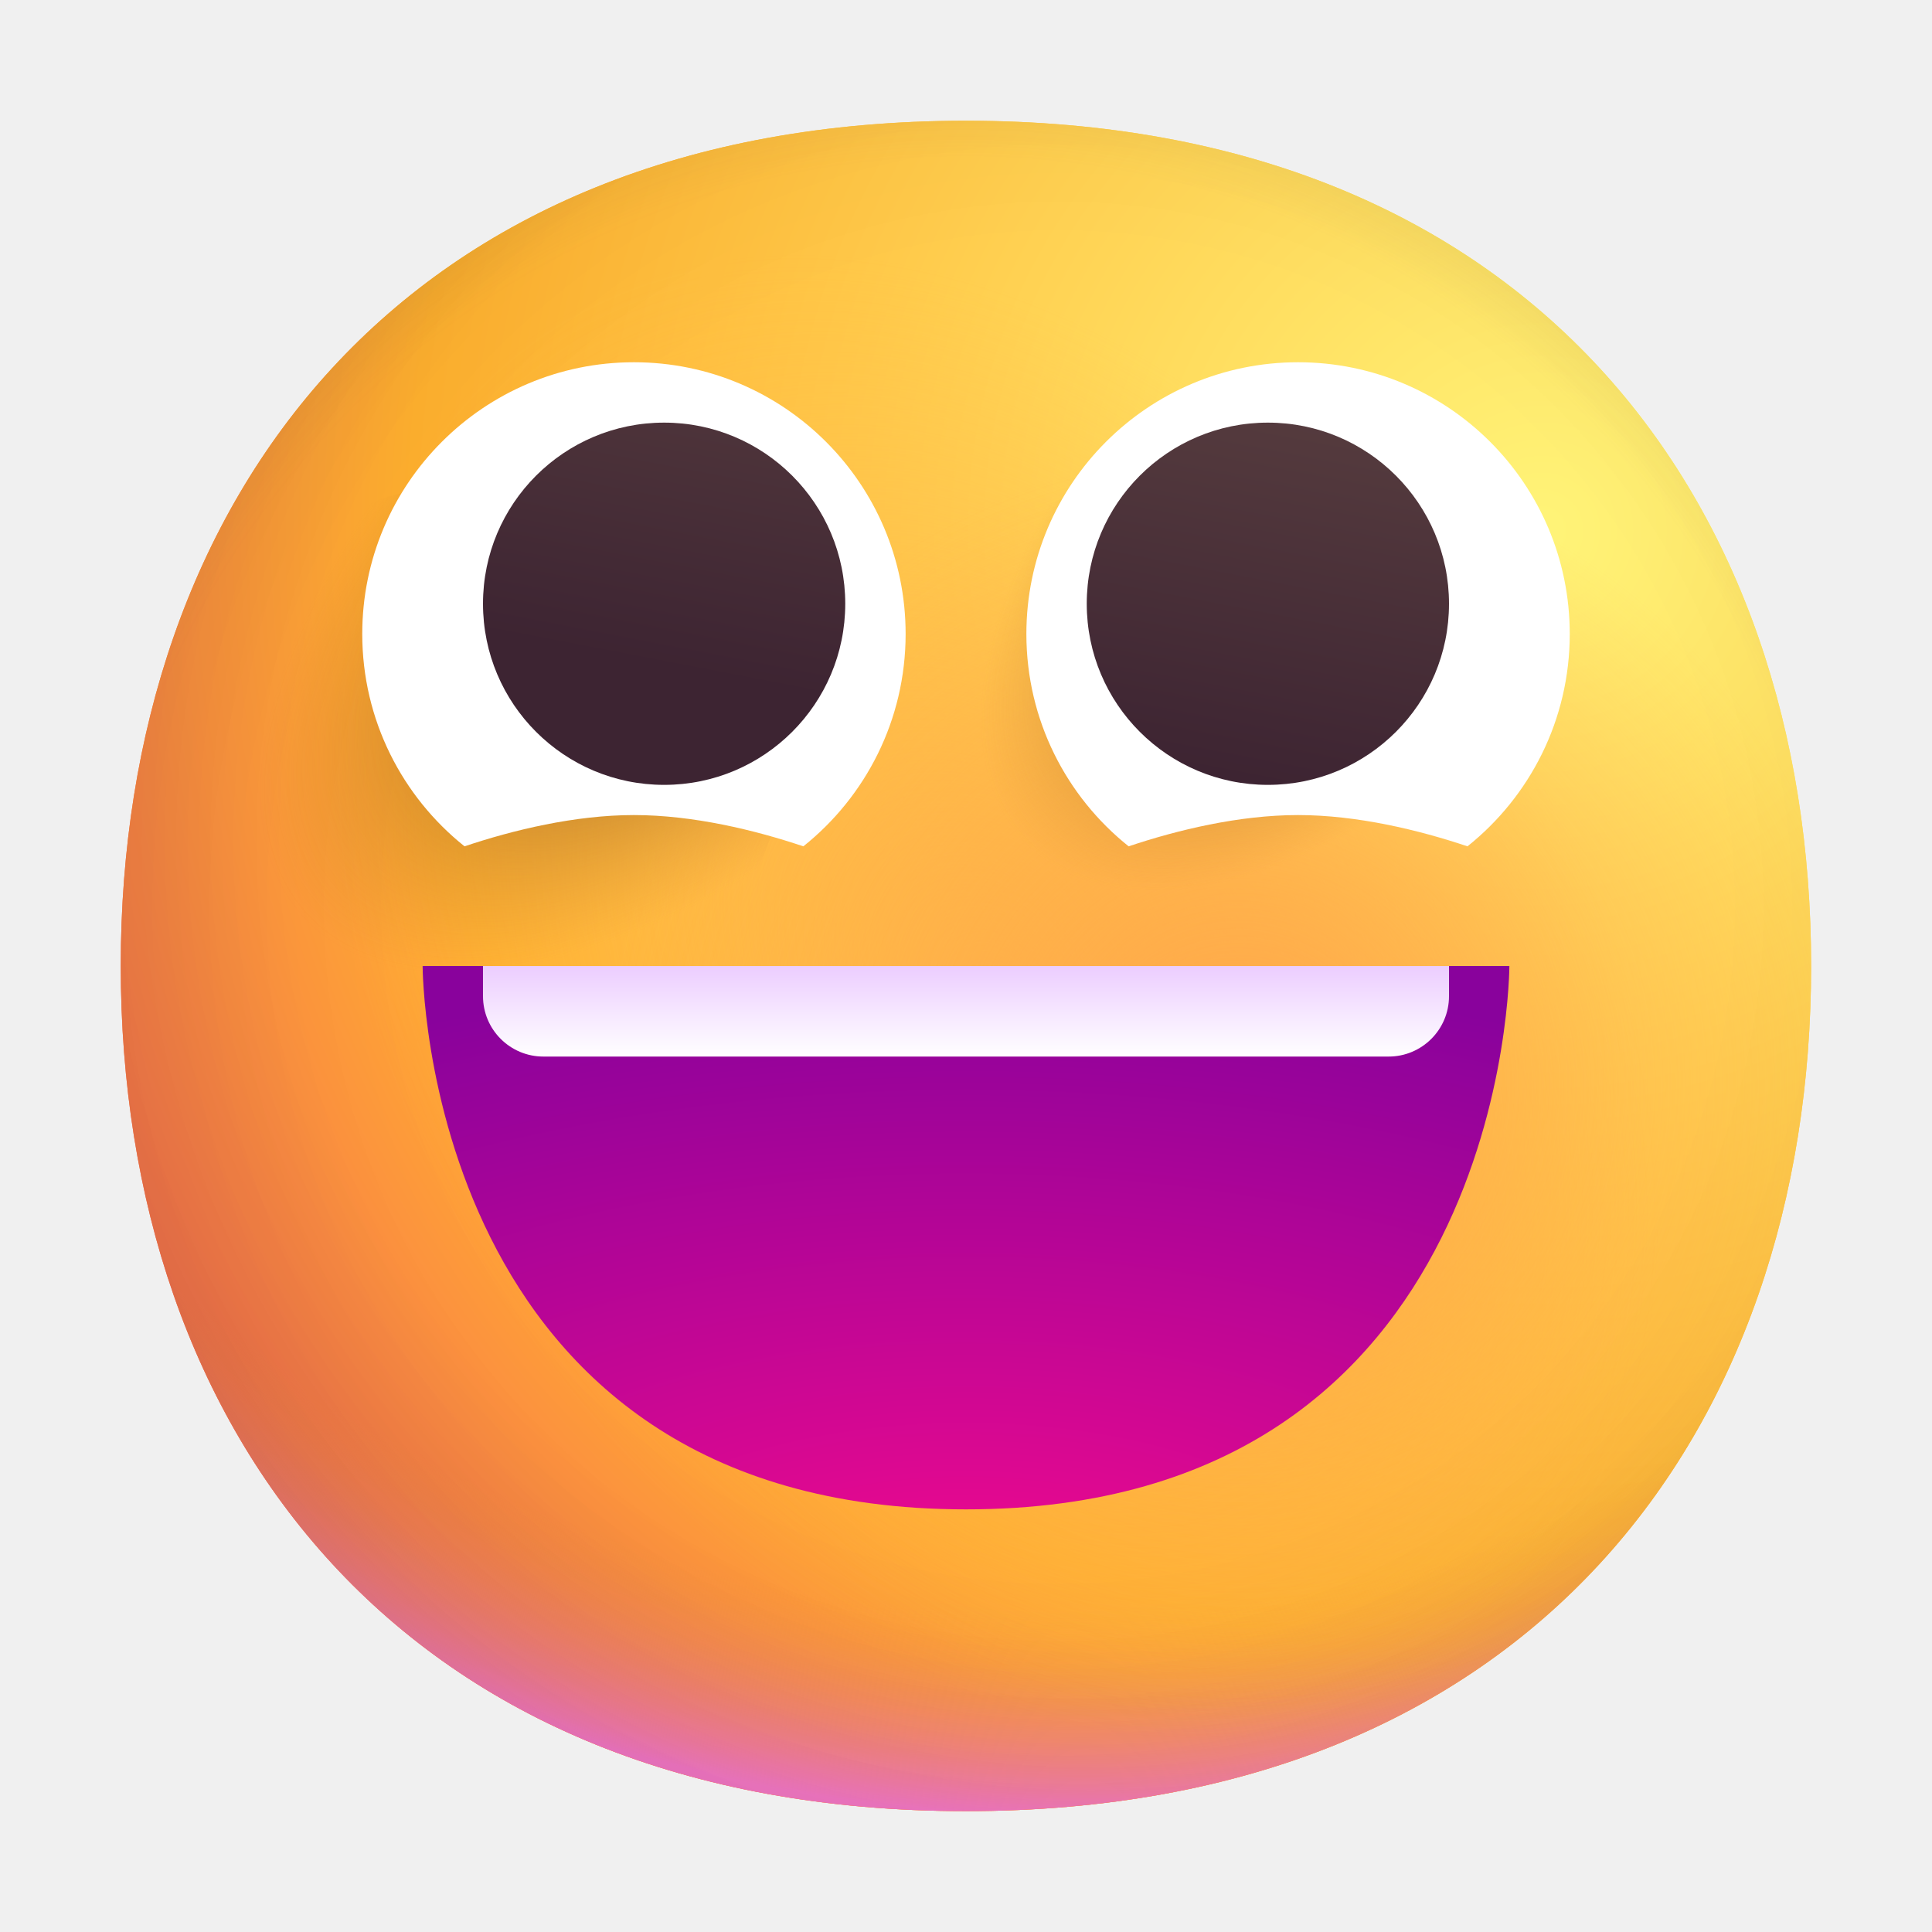
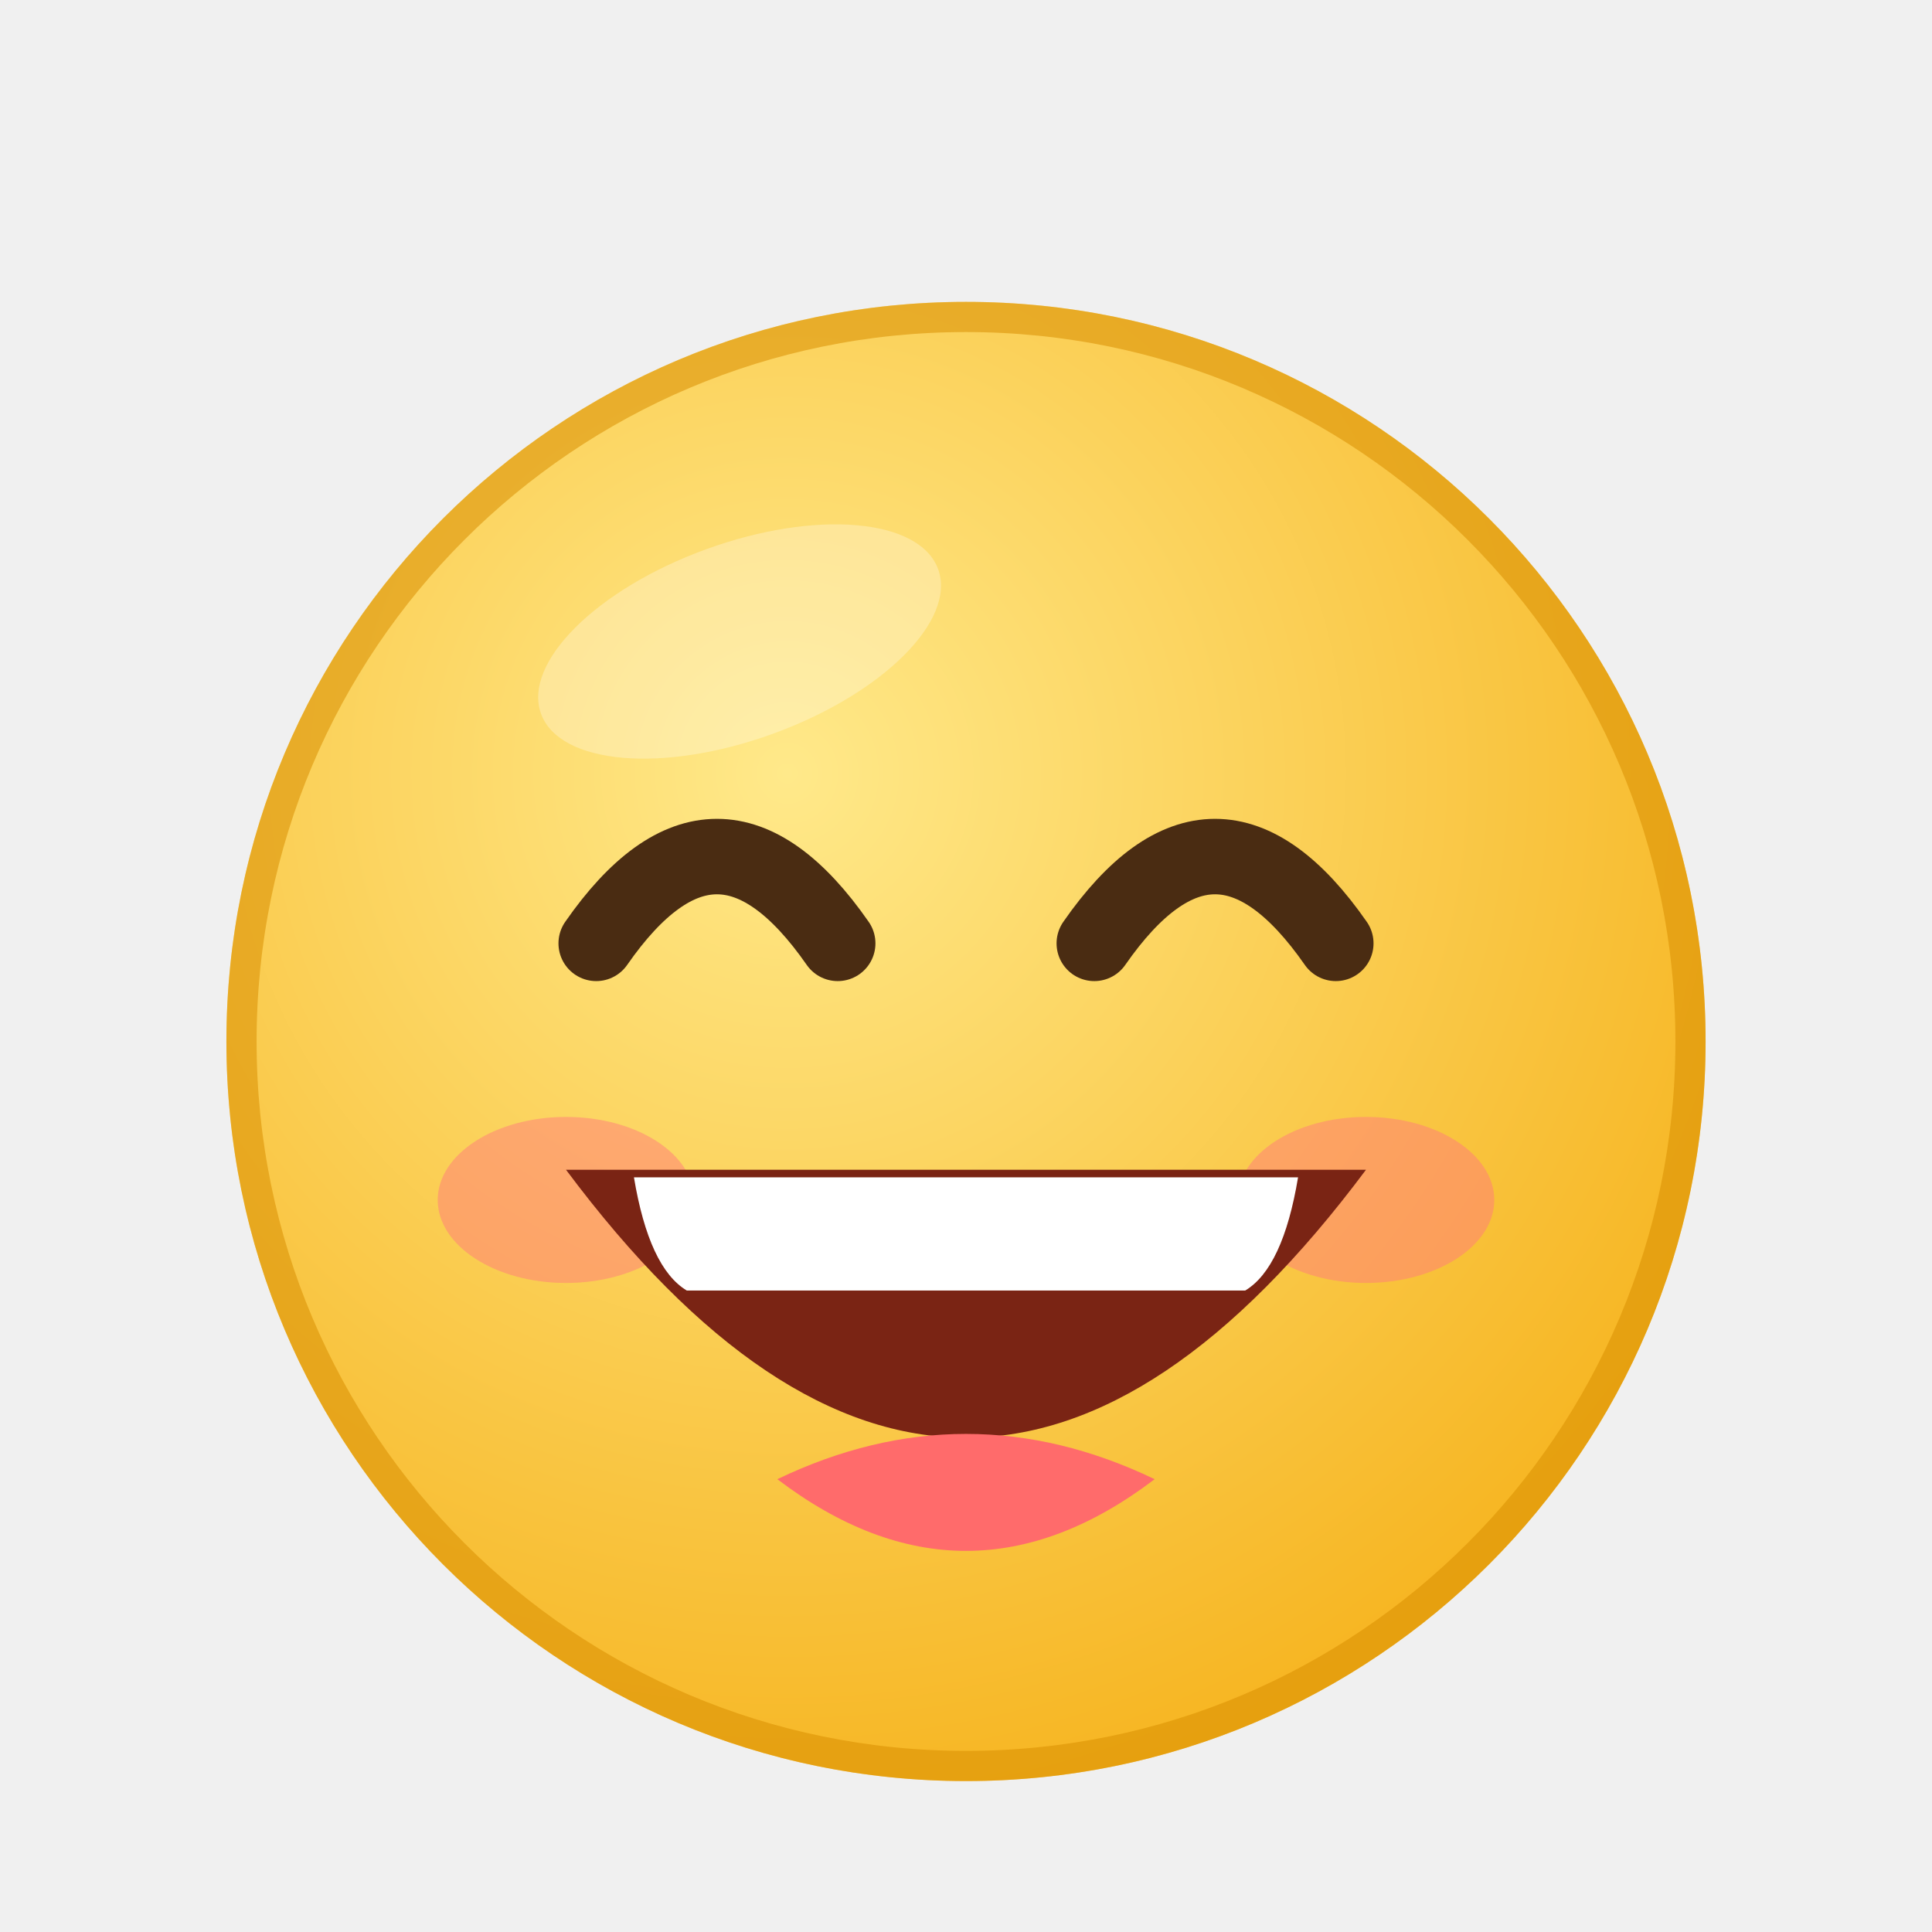
- <svg xmlns="http://www.w3.org/2000/svg" width="32" height="32" viewBox="0 0 32 32" fill="none">
-   <path d="M15.999 29.998C25.333 29.998 29.998 23.73 29.998 15.999C29.998 8.268 25.333 2 15.999 2C6.664 2 2 8.268 2 15.999C2 23.73 6.664 29.998 15.999 29.998Z" fill="url(#paint0_radial_19_42)" />
-   <path d="M15.999 29.998C25.333 29.998 29.998 23.73 29.998 15.999C29.998 8.268 25.333 2 15.999 2C6.664 2 2 8.268 2 15.999C2 23.73 6.664 29.998 15.999 29.998Z" fill="url(#paint1_radial_19_42)" />
-   <path d="M15.999 29.998C25.333 29.998 29.998 23.73 29.998 15.999C29.998 8.268 25.333 2 15.999 2C6.664 2 2 8.268 2 15.999C2 23.73 6.664 29.998 15.999 29.998Z" fill="url(#paint2_radial_19_42)" />
-   <path d="M15.999 29.998C25.333 29.998 29.998 23.73 29.998 15.999C29.998 8.268 25.333 2 15.999 2C6.664 2 2 8.268 2 15.999C2 23.73 6.664 29.998 15.999 29.998Z" fill="url(#paint3_radial_19_42)" fill-opacity="0.6" />
-   <path d="M15.999 29.998C25.333 29.998 29.998 23.73 29.998 15.999C29.998 8.268 25.333 2 15.999 2C6.664 2 2 8.268 2 15.999C2 23.73 6.664 29.998 15.999 29.998Z" fill="url(#paint4_radial_19_42)" />
-   <path d="M15.999 29.998C25.333 29.998 29.998 23.73 29.998 15.999C29.998 8.268 25.333 2 15.999 2C6.664 2 2 8.268 2 15.999C2 23.73 6.664 29.998 15.999 29.998Z" fill="url(#paint5_radial_19_42)" />
-   <path d="M15.999 29.998C25.333 29.998 29.998 23.73 29.998 15.999C29.998 8.268 25.333 2 15.999 2C6.664 2 2 8.268 2 15.999C2 23.73 6.664 29.998 15.999 29.998Z" fill="url(#paint6_radial_19_42)" />
-   <path d="M15.999 29.998C25.333 29.998 29.998 23.73 29.998 15.999C29.998 8.268 25.333 2 15.999 2C6.664 2 2 8.268 2 15.999C2 23.73 6.664 29.998 15.999 29.998Z" fill="url(#paint7_radial_19_42)" />
-   <ellipse cx="8" cy="12.5" rx="5" ry="4.5" fill="url(#paint8_radial_19_42)" />
-   <circle cx="19" cy="12" r="4" fill="url(#paint9_radial_19_42)" />
-   <path d="M15 10.5C15 11.924 14.339 13.193 13.306 14.018C12.503 13.748 11.477 13.5 10.5 13.5C9.523 13.5 8.497 13.748 7.694 14.018C6.661 13.193 6 11.924 6 10.5C6 8.015 8.015 6 10.5 6C12.985 6 15 8.015 15 10.5Z" fill="white" />
-   <path d="M26 10.5C26 11.924 25.339 13.193 24.306 14.018C23.503 13.748 22.477 13.5 21.5 13.5C20.523 13.5 19.497 13.748 18.694 14.018C17.661 13.193 17 11.924 17 10.5C17 8.015 19.015 6 21.5 6C23.985 6 26 8.015 26 10.5Z" fill="white" />
-   <path d="M11 13C12.657 13 14 11.657 14 10C14 8.343 12.657 7 11 7C9.343 7 8 8.343 8 10C8 11.657 9.343 13 11 13Z" fill="url(#paint10_linear_19_42)" />
-   <path d="M21 13C22.657 13 24 11.657 24 10C24 8.343 22.657 7 21 7C19.343 7 18 8.343 18 10C18 11.657 19.343 13 21 13Z" fill="url(#paint11_linear_19_42)" />
-   <path d="M16 25C7 25 7 16 7 16H25C25 16 25 25 16 25Z" fill="url(#paint12_radial_19_42)" />
-   <path d="M8 16.5V16H24V16.5C24 17.052 23.552 17.5 23 17.5H9C8.448 17.5 8 17.052 8 16.5Z" fill="url(#paint13_linear_19_42)" />
+ <svg xmlns="http://www.w3.org/2000/svg" viewBox="0 0 512 512">
  <defs>
-     <radialGradient id="paint0_radial_19_42" cx="0" cy="0" r="1" gradientUnits="userSpaceOnUse" gradientTransform="translate(25.5 9) rotate(132.839) scale(37.5033)">
-       <stop stop-color="#FFF478" />
-       <stop offset="0.475" stop-color="#FFB02E" />
-       <stop offset="1" stop-color="#F70A8D" />
+     <radialGradient id="happy" cx="38%" cy="32%" r="75%">
+       <stop offset="0" stop-color="#FFE98A" />
+       <stop offset="1" stop-color="#F6B21B" />
    </radialGradient>
-     <radialGradient id="paint1_radial_19_42" cx="0" cy="0" r="1" gradientUnits="userSpaceOnUse" gradientTransform="translate(25.5 9) rotate(131.878) scale(38.9487)">
-       <stop stop-color="#FFF478" />
-       <stop offset="0.475" stop-color="#FFB02E" />
-       <stop offset="1" stop-color="#F70A8D" />
-     </radialGradient>
-     <radialGradient id="paint2_radial_19_42" cx="0" cy="0" r="1" gradientUnits="userSpaceOnUse" gradientTransform="translate(16 12.5) rotate(101.31) scale(17.8466 22.8581)">
-       <stop offset="0.788" stop-color="#F59639" stop-opacity="0" />
-       <stop offset="0.973" stop-color="#FF7DCE" />
-     </radialGradient>
-     <radialGradient id="paint3_radial_19_42" cx="0" cy="0" r="1" gradientUnits="userSpaceOnUse" gradientTransform="translate(18 14) rotate(135) scale(41.0122)">
-       <stop offset="0.315" stop-opacity="0" />
-       <stop offset="1" />
-     </radialGradient>
-     <radialGradient id="paint4_radial_19_42" cx="0" cy="0" r="1" gradientUnits="userSpaceOnUse" gradientTransform="translate(16 17) rotate(77.692) scale(28.1469)">
-       <stop offset="0.508" stop-color="#7D6133" stop-opacity="0" />
-       <stop offset="1" stop-color="#715B32" />
-     </radialGradient>
-     <radialGradient id="paint5_radial_19_42" cx="0" cy="0" r="1" gradientUnits="userSpaceOnUse" gradientTransform="translate(16.5 16.5) rotate(55.7131) scale(13.3135 9.65032)">
-       <stop stop-color="#FFB849" />
-       <stop offset="1" stop-color="#FFB847" stop-opacity="0" />
-     </radialGradient>
-     <radialGradient id="paint6_radial_19_42" cx="0" cy="0" r="1" gradientUnits="userSpaceOnUse" gradientTransform="translate(20.5 18) rotate(9.86581) scale(11.6726)">
-       <stop stop-color="#FFA64B" />
-       <stop offset="0.9" stop-color="#FFAE46" stop-opacity="0" />
-     </radialGradient>
-     <radialGradient id="paint7_radial_19_42" cx="0" cy="0" r="1" gradientUnits="userSpaceOnUse" gradientTransform="translate(17.5 15) rotate(43.9708) scale(59.0529)">
-       <stop offset="0.185" stop-opacity="0" />
-       <stop offset="1" stop-opacity="0.4" />
-     </radialGradient>
-     <radialGradient id="paint8_radial_19_42" cx="0" cy="0" r="1" gradientUnits="userSpaceOnUse" gradientTransform="translate(11.8889 9) rotate(138.013) scale(9.26805 4.77033)">
-       <stop stop-color="#392108" />
-       <stop offset="1" stop-color="#C87928" stop-opacity="0" />
-     </radialGradient>
-     <radialGradient id="paint9_radial_19_42" cx="0" cy="0" r="1" gradientUnits="userSpaceOnUse" gradientTransform="translate(22.1111 8.88889) rotate(135) scale(7.2282 4.08044)">
-       <stop stop-color="#392108" />
-       <stop offset="1" stop-color="#C87928" stop-opacity="0" />
-     </radialGradient>
-     <linearGradient id="paint10_linear_19_42" x1="22.154" y1="7" x2="21" y2="13" gradientUnits="userSpaceOnUse">
-       <stop stop-color="#553B3E" />
-       <stop offset="1" stop-color="#3D2432" />
-     </linearGradient>
-     <linearGradient id="paint11_linear_19_42" x1="22.154" y1="7" x2="21" y2="13" gradientUnits="userSpaceOnUse">
-       <stop stop-color="#553B3E" />
-       <stop offset="1" stop-color="#3D2432" />
-     </linearGradient>
-     <radialGradient id="paint12_radial_19_42" cx="0" cy="0" r="1" gradientUnits="userSpaceOnUse" gradientTransform="translate(16 27) rotate(-90) scale(11 22)">
-       <stop stop-color="#F70A8D" />
-       <stop offset="1" stop-color="#89029C" />
-     </radialGradient>
-     <linearGradient id="paint13_linear_19_42" x1="16" y1="16" x2="16" y2="17.5" gradientUnits="userSpaceOnUse">
-       <stop stop-color="#ECCDFF" />
-       <stop offset="1" stop-color="white" />
-     </linearGradient>
  </defs>
+   <circle cx="256" cy="276" r="196" fill="url(#happy)" />
+   <circle cx="256" cy="276" r="192" fill="none" stroke="#D98E00" stroke-width="8" opacity="0.55" />
+   <ellipse cx="196" cy="170" rx="56" ry="26" fill="#fff" opacity="0.28" transform="rotate(-20 196 170)" />
+   <path d="M158 250 q32 -46 64 0" fill="none" stroke="#4A2C12" stroke-width="20" stroke-linecap="round" />
+   <path d="M290 250 q32 -46 64 0" fill="none" stroke="#4A2C12" stroke-width="20" stroke-linecap="round" />
+   <ellipse cx="150" cy="318" rx="34" ry="22" fill="#FF7B7B" opacity="0.5" />
+   <ellipse cx="362" cy="318" rx="34" ry="22" fill="#FF7B7B" opacity="0.5" />
+   <path d="M150 310 Q256 452 362 310 Z" fill="#7A2414" />
+   <path d="M168 312 L344 312 Q340 336 330 342 L182 342 Q172 336 168 312 Z" fill="#fff" />
+   <path d="M206 392 Q256 430 306 392 Q256 368 206 392 Z" fill="#FF6B6B" />
</svg>
